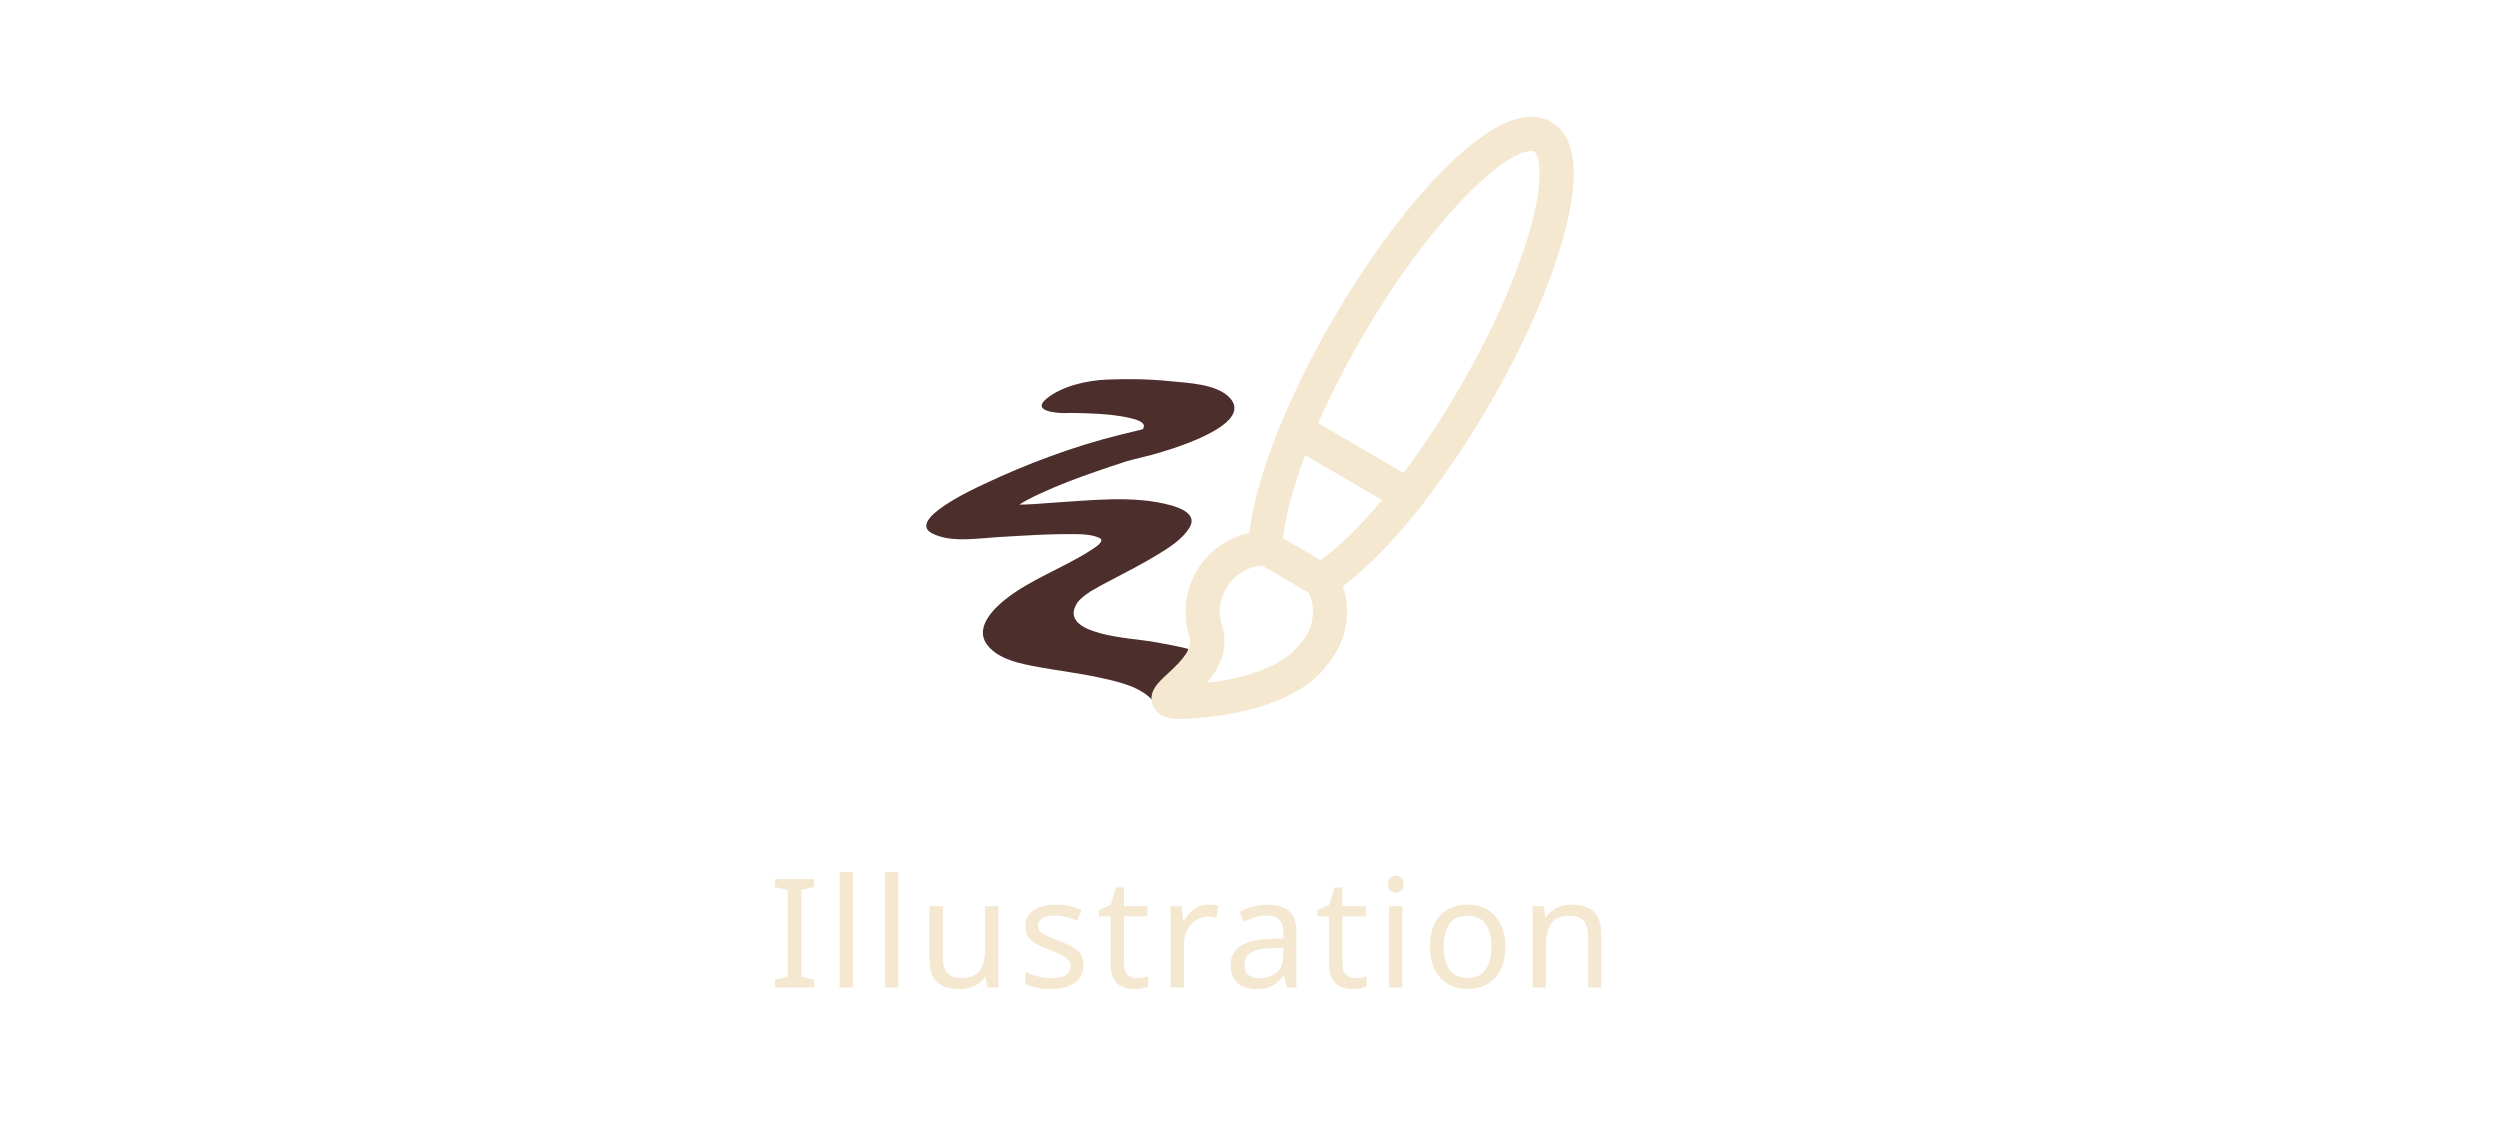
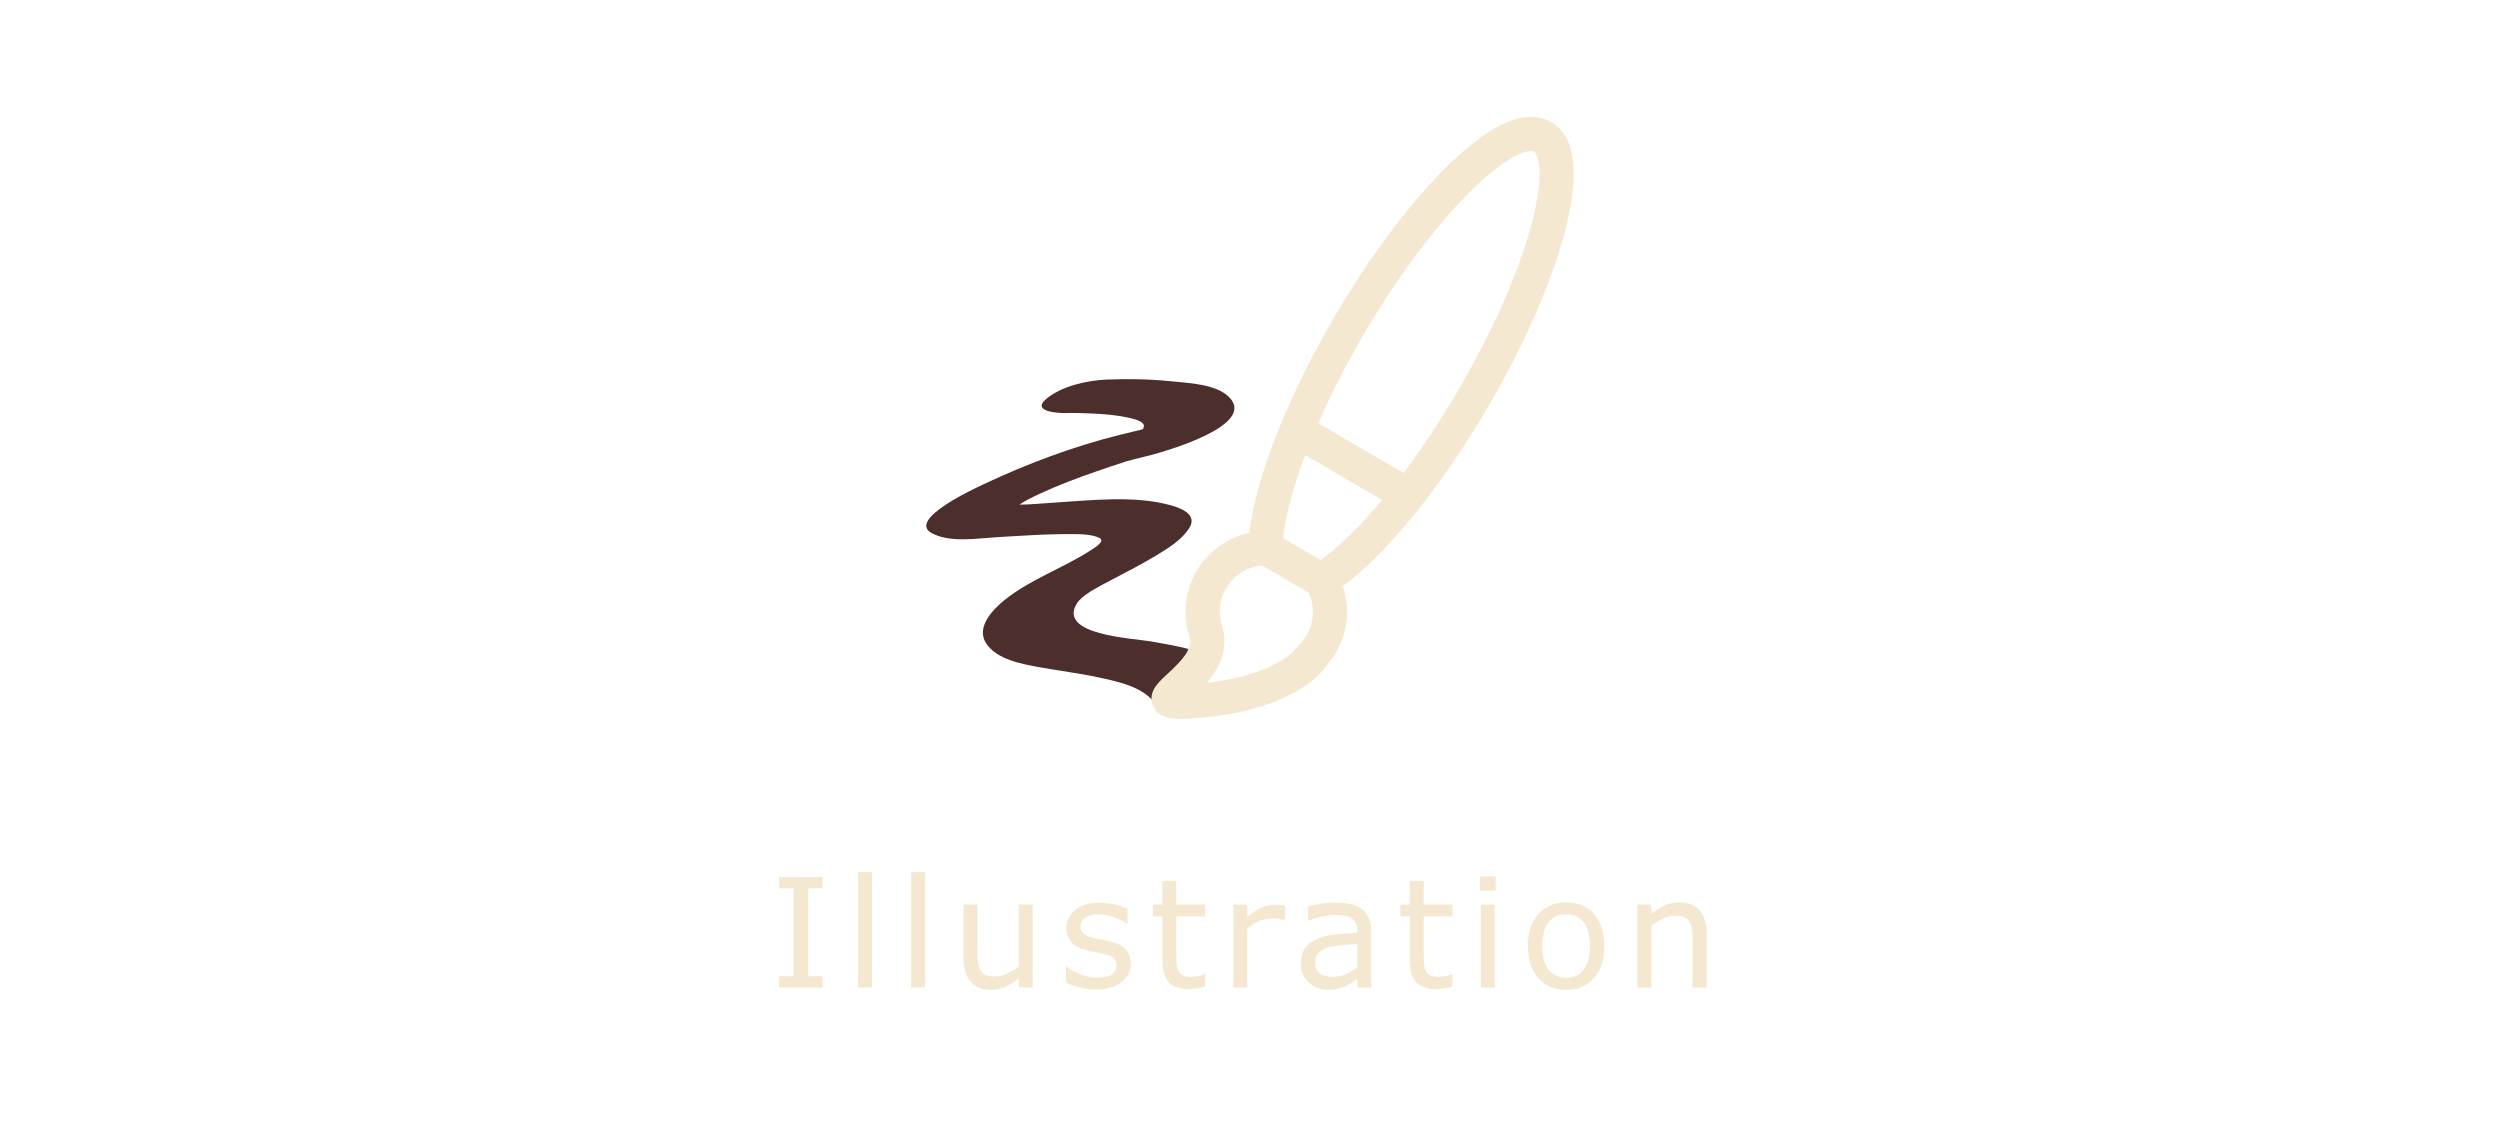
<svg xmlns="http://www.w3.org/2000/svg" version="1.1" id="圖層_1" x="0px" y="0px" width="400px" height="180px" viewBox="0 0 400 180" enable-background="new 0 0 400 180" xml:space="preserve">
  <g>
    <path fill="#4C2E2C" d="M189.864,107.597c-0.063-1.321,0.04-2.59,0.268-3.77c-2.036-0.525-4.108-0.87-5.966-1.198   c-2.941-0.517-15.078-1.018-11.837-6.119c0.41-0.645,1.12-1.145,1.707-1.61c-0.885,0.702,0.359-0.222,0.471-0.29   c1.012-0.611,2.063-1.156,3.105-1.709c2.548-1.349,5.123-2.643,7.584-4.147c1.848-1.13,3.97-2.441,5.126-4.344   c1.294-2.12-1.447-3.135-2.981-3.562c-5.979-1.668-13.163-0.753-19.224-0.388c-1.662,0.1-3.355,0.281-5.023,0.279   c0.267-0.157,0.724-0.452,0.72-0.447c0.488-0.279,0.992-0.533,1.492-0.79c0.636-0.316,0.678-0.339,0.131-0.065   c0.315-0.149,0.629-0.298,0.944-0.445c2.946-1.376,5.979-2.51,9.05-3.572c1.579-0.547,3.164-1.083,4.756-1.596   c0.008,0.012,1.014-0.281,1.254-0.339c0.915-0.221,1.827-0.444,2.737-0.684c2.294-0.605,16.808-4.714,12.559-9.18   c-2.11-2.219-6.69-2.338-9.485-2.627c-3.359-0.347-6.796-0.399-10.17-0.261c-3.121,0.126-7.21,1.028-9.674,3.084   c-2.523,2.106,2.113,2.319,3.265,2.272c0.163-0.007,0.274-0.012,0.358-0.017c0.085,0.001,0.186,0.001,0.314,0.002   c0.997,0.002,1.994,0.033,2.992,0.072c2.396,0.094,4.386,0.257,6.546,0.757c0.96,0.22,2.425,0.676,2.092,1.481   c-0.05,0.119-0.062,0.198-0.056,0.253c-0.066,0.018-0.14,0.038-0.234,0.07c-0.1,0.031-0.186,0.061-0.264,0.085   c-0.118,0.026-0.318,0.072-0.639,0.153c-0.851,0.213-1.707,0.411-2.559,0.62c-7.466,1.843-14.973,4.665-21.916,7.948   c-1.31,0.62-12.268,5.644-8.208,7.802c2.956,1.569,7.307,0.815,10.471,0.63c2.155-0.127,4.309-0.264,6.465-0.367   c1.089-0.052,2.18-0.081,3.271-0.105c0.27-0.006,0.485-0.012,0.664-0.017c0.057,0.002,0.146,0.003,0.278,0.004   c1.745,0.007,4.104-0.113,5.623,0.588c1.128,0.52-0.829,1.664-1.563,2.131c-4.36,2.771-9.425,4.52-13.486,7.751   c-1.933,1.536-4.741,4.412-3.034,7.014c1.687,2.571,5.655,3.289,8.445,3.798c3.171,0.58,6.365,0.959,9.521,1.638   c2.886,0.622,7.117,1.477,8.956,4.083c0.985,1.396,3.659,1.331,6.443,0.67C190.43,111.543,189.961,109.65,189.864,107.597z" />
    <g>
      <path fill="#F4E8D1" d="M247.668,20.456c-1.295-0.759-2.864-0.9-4.668-0.427c-7.315,1.92-18.828,14.505-28.647,31.315    c-2.956,5.063-5.517,10.141-7.671,15.125l-0.03-0.02l-0.73,1.768l-0.558,1.343l0.02,0.011c-2.591,6.504-4.133,12.187-4.51,16.611    c-0.441,0.059-0.864,0.13-1.272,0.235c-6.324,1.661-10.117,8.154-8.46,14.474c0.081,0.304,0.175,0.6,0.277,0.894    c0.552,2.498-1.53,4.658-3.906,6.829c-1.44,1.315-2.686,2.453-2.014,3.955c0.718,1.609,2.757,1.583,7.234,1.142    c2.573-0.254,4.982-0.674,7.165-1.247c8.227-2.161,11.011-5.848,11.561-6.704c2.649-2.977,3.63-7.029,2.619-10.884    c-0.13-0.496-0.309-0.985-0.523-1.483c3.633-2.508,7.77-6.608,12.096-11.983l0.021,0.015l0.895-1.147    c0.018-0.019,0.027-0.037,0.045-0.057l1.134-1.447l-0.027-0.021c3.285-4.323,6.448-9.045,9.404-14.107    c5.708-9.768,10.03-19.584,12.174-27.64C251.642,28.169,251.082,22.449,247.668,20.456L247.668,20.456z M208.868,103.656    l-1.013,1.108l0.046,0.053c-1.153,1.127-3.764,3.087-8.85,4.422c-2.009,0.526-4.246,0.917-6.646,1.152    c-0.843,0.085-1.528,0.142-2.089,0.176c2.252-2.092,5.371-5.352,4.329-9.642l-0.022-0.087l-0.031-0.076    c-0.079-0.231-0.158-0.471-0.224-0.711c-1.191-4.541,1.535-9.207,6.079-10.4c0.505-0.132,1.056-0.207,1.696-0.23h0.087    l7.952,4.646c0.312,0.591,0.528,1.124,0.667,1.658C211.589,98.538,210.85,101.507,208.868,103.656L208.868,103.656z     M211.344,90.874l-7.174-4.19c0.305-3.982,1.741-9.356,4.119-15.413l7.224,4.218l7.23,4.226    C218.642,84.757,214.661,88.653,211.344,90.874L211.344,90.874z M246.07,36.148c-2.065,7.774-6.269,17.296-11.825,26.813    c-2.963,5.067-6.124,9.806-9.413,14.107l-7.627-4.454l-7.638-4.46c2.129-4.975,4.706-10.055,7.666-15.125    c10.32-17.669,21.201-28.353,26.614-29.772c0.916-0.24,1.633-0.216,2.138,0.076C247.38,24.148,248.24,27.994,246.07,36.148    L246.07,36.148z M246.07,36.148" />
      <path fill="#F4E8D1" d="M188.872,115.034c-1.701,0-3.548-0.24-4.347-2.03c-0.983-2.203,0.741-3.781,2.265-5.173    c2.542-2.321,3.948-4.013,3.6-5.76c-0.103-0.299-0.196-0.599-0.277-0.907c-1.809-6.891,2.327-13.966,9.217-15.775    c0.18-0.047,0.367-0.088,0.565-0.128c0.491-4.338,2.01-9.803,4.423-15.89c0.012-0.074,0.033-0.147,0.063-0.219l1.285-3.108    c0.039-0.092,0.091-0.177,0.15-0.253c2.181-5.021,4.743-10.061,7.618-14.982c9.951-17.04,21.725-29.823,29.296-31.81    c2.08-0.546,3.944-0.359,5.477,0.538c3.923,2.291,4.636,8.261,2.117,17.741c-2.166,8.148-6.528,18.057-12.283,27.903    c-2.87,4.914-6.005,9.627-9.321,14.01c-0.034,0.085-0.08,0.165-0.138,0.238l-1.134,1.449c-0.005,0.004-0.009,0.01-0.014,0.016    c-0.023,0.029-0.049,0.063-0.066,0.083l-0.857,1.102c-0.053,0.066-0.111,0.124-0.175,0.176    c-4.052,5.009-8.003,8.972-11.486,11.522c0.102,0.286,0.187,0.561,0.258,0.828c1.091,4.161,0.044,8.565-2.802,11.801    c-0.794,1.202-3.84,4.909-12.138,7.087c-2.233,0.587-4.699,1.017-7.331,1.278C191.23,114.93,189.943,115.034,188.872,115.034z     M206.428,69.774c-0.013,0.065-0.03,0.129-0.056,0.191c-2.537,6.368-4.073,12.007-4.438,16.307    c-0.044,0.498-0.426,0.899-0.922,0.966c-0.464,0.061-0.828,0.128-1.146,0.21c-5.75,1.512-9.205,7.42-7.694,13.174    c0.071,0.275,0.157,0.544,0.251,0.813c0.014,0.039,0.025,0.079,0.035,0.12c0.677,3.06-1.72,5.554-4.229,7.847    c-1.473,1.346-2.083,2.011-1.76,2.733c0.128,0.288,0.344,0.771,2.402,0.771c1.041,0,2.42-0.122,3.756-0.253    c2.519-0.25,4.874-0.659,6.998-1.219c7.927-2.08,10.5-5.571,10.937-6.25c0.03-0.046,0.063-0.09,0.101-0.132    c2.409-2.708,3.301-6.41,2.384-9.905c-0.105-0.406-0.26-0.844-0.471-1.335c-0.2-0.467-0.044-1.008,0.372-1.296    c3.522-2.431,7.628-6.502,11.872-11.773c0.046-0.057,0.098-0.107,0.151-0.153l0.756-0.968c0.008-0.011,0.026-0.034,0.045-0.057    v-0.001l0.974-1.243c0.032-0.075,0.073-0.146,0.121-0.212c3.323-4.372,6.464-9.083,9.335-14.002    c5.661-9.687,9.945-19.407,12.063-27.374c2.179-8.203,1.776-13.657-1.134-15.356c-1.043-0.611-2.343-0.715-3.86-0.318    c-7.061,1.854-18.313,14.241-27.999,30.825c-2.88,4.932-5.441,9.981-7.613,15.01c-0.034,0.079-0.079,0.154-0.13,0.223    L206.428,69.774z M190.315,111.633c-0.424,0-0.809-0.253-0.979-0.646c-0.178-0.414-0.075-0.894,0.254-1.199    c2.467-2.291,4.873-5.104,4.02-8.611l-0.005-0.015c-0.107-0.31-0.192-0.571-0.263-0.835c-1.344-5.114,1.723-10.362,6.835-11.706    c0.587-0.152,1.216-0.239,1.927-0.265c0.015-0.001,0.026-0.001,0.04-0.001h0.087c0.188,0,0.374,0.051,0.537,0.146l7.953,4.646    c0.171,0.101,0.313,0.247,0.404,0.424c0.354,0.674,0.596,1.273,0.755,1.884c0.831,3.171-0.003,6.507-2.229,8.923l-0.778,0.852    c-0.048,0.13-0.124,0.249-0.227,0.349c-1.173,1.146-3.943,3.278-9.324,4.69c-2.086,0.546-4.378,0.944-6.813,1.183    c-0.854,0.088-1.556,0.146-2.129,0.18C190.358,111.633,190.337,111.633,190.315,111.633z M201.96,90.496    c-0.462,0.027-0.87,0.089-1.245,0.187c-3.973,1.043-6.357,5.125-5.313,9.099c0.057,0.212,0.127,0.429,0.199,0.637l0.011,0.021    c0.019,0.046,0.033,0.092,0.045,0.14l0.021,0.085c0.878,3.61-0.844,6.564-2.571,8.582c2.024-0.231,3.931-0.58,5.676-1.036    c4.547-1.194,6.981-2.886,8.128-3.922c0.04-0.086,0.092-0.168,0.16-0.241l1.012-1.108c1.736-1.884,2.385-4.479,1.739-6.943    c-0.098-0.373-0.24-0.749-0.445-1.167L201.96,90.496z M211.344,91.938c-0.187,0-0.372-0.048-0.538-0.145l-7.173-4.19    c-0.353-0.206-0.556-0.595-0.525-1.002c0.315-4.102,1.765-9.538,4.191-15.72c0.112-0.29,0.348-0.516,0.64-0.618    c0.295-0.101,0.619-0.069,0.887,0.087l14.457,8.443c0.267,0.157,0.453,0.424,0.51,0.729c0.056,0.306-0.025,0.621-0.221,0.862    c-4.188,5.148-8.213,9.08-11.637,11.373C211.757,91.878,211.551,91.938,211.344,91.938z M205.291,86.105l6.005,3.508    c2.916-2.069,6.288-5.365,9.832-9.612l-12.296-7.18C206.875,77.997,205.661,82.554,205.291,86.105z M224.832,78.135    c-0.183,0-0.367-0.048-0.535-0.146l-15.267-8.914c-0.465-0.271-0.654-0.846-0.441-1.339c2.14-5.001,4.738-10.129,7.725-15.243    c10.955-18.755,21.812-28.836,27.265-30.266c1.207-0.315,2.189-0.25,2.94,0.185c2.371,1.385,2.581,6.49,0.581,14.01    c-2.089,7.856-6.327,17.474-11.935,27.077c-2.99,5.112-6.181,9.896-9.486,14.218C225.471,77.988,225.154,78.135,224.832,78.135z     M210.92,67.711l13.636,7.963c3.05-4.055,5.997-8.506,8.77-13.249c5.514-9.443,9.675-18.872,11.717-26.551    c2.229-8.379,1.01-11.268,0.408-11.619c-0.229-0.133-0.725-0.127-1.333,0.034c-5.073,1.329-15.898,12.043-25.964,29.277    C215.383,58.311,212.952,63.065,210.92,67.711z" />
    </g>
  </g>
  <g>
-     <text transform="matrix(1 0 0 1 123.0225 157.9995)" fill="#F4E8D1" font-family="'Verdana'" font-size="24.3" letter-spacing="1">Illustration</text>
+     <g>
+       <path fill="#F4E8D1" d="M131.626,158h-6.978v-1.804h2.313v-14.061h-2.313v-1.803h6.978v1.803h-2.314v14.061h2.314V158z" />
+       <path fill="#F4E8D1" d="M139.522,158h-2.23v-18.462h2.23V158z" />
+       <path fill="#F4E8D1" d="M148.013,158h-2.23v-18.462h2.23V158z" />
+       <path fill="#F4E8D1" d="M165.237,158h-2.23v-1.472c-0.752,0.594-1.472,1.049-2.16,1.365c-0.688,0.316-1.447,0.475-2.277,0.475    c-1.393,0-2.477-0.426-3.252-1.275c-0.775-0.851-1.162-2.099-1.162-3.744v-8.603h2.23v7.547c0,0.672,0.031,1.248,0.095,1.727    s0.198,0.888,0.403,1.228c0.214,0.349,0.49,0.602,0.83,0.76s0.835,0.237,1.484,0.237c0.576,0,1.207-0.15,1.892-0.451    s1.323-0.684,1.917-1.15v-9.896h2.23V158z" />
+       <path fill="#F4E8D1" d="M180.918,154.179c0,1.21-0.501,2.203-1.501,2.978c-1.001,0.775-2.367,1.163-4.1,1.163    c-0.98,0-1.881-0.117-2.699-0.35c-0.818-0.233-1.505-0.488-2.059-0.766v-2.504h0.119c0.703,0.53,1.486,0.951,2.349,1.264    s1.688,0.469,2.479,0.469c0.981,0,1.748-0.158,2.303-0.475c0.553-0.316,0.83-0.814,0.83-1.495c0-0.521-0.15-0.917-0.451-1.187    c-0.301-0.269-0.877-0.498-1.732-0.688c-0.316-0.071-0.729-0.154-1.239-0.25c-0.511-0.095-0.976-0.197-1.394-0.308    c-1.164-0.309-1.988-0.762-2.475-1.359c-0.486-0.597-0.73-1.33-0.73-2.2c0-0.546,0.113-1.061,0.339-1.543s0.567-0.914,1.026-1.293    c0.443-0.372,1.006-0.667,1.691-0.884c0.684-0.218,1.449-0.327,2.295-0.327c0.791,0,1.592,0.098,2.403,0.291    c0.811,0.194,1.485,0.43,2.022,0.706v2.385h-0.118c-0.569-0.419-1.262-0.772-2.077-1.062c-0.814-0.289-1.613-0.434-2.396-0.434    c-0.814,0-1.503,0.156-2.064,0.469s-0.842,0.777-0.842,1.395c0,0.546,0.17,0.957,0.51,1.233c0.332,0.277,0.87,0.503,1.613,0.677    c0.412,0.095,0.873,0.189,1.383,0.285c0.51,0.095,0.936,0.182,1.275,0.261c1.036,0.237,1.835,0.645,2.396,1.222    C180.638,152.439,180.918,153.214,180.918,154.179z" />
+       <path fill="#F4E8D1" d="M192.814,157.88c-0.419,0.111-0.876,0.202-1.37,0.273c-0.495,0.071-0.936,0.106-1.324,0.106    c-1.352,0-2.381-0.363-3.084-1.091c-0.705-0.729-1.057-1.895-1.057-3.501v-7.048h-1.506v-1.875h1.506v-3.809h2.23v3.809h4.604    v1.875h-4.604v6.039c0,0.696,0.016,1.24,0.048,1.632s0.143,0.758,0.333,1.098c0.174,0.316,0.412,0.548,0.717,0.694    s0.77,0.22,1.395,0.22c0.363,0,0.744-0.054,1.139-0.16c0.396-0.107,0.681-0.196,0.854-0.268h0.119V157.88z" />
+       <path fill="#F4E8D1" d="M205.601,147.178h-0.119c-0.332-0.079-0.654-0.137-0.967-0.172s-0.682-0.054-1.109-0.054    c-0.688,0-1.353,0.152-1.993,0.457c-0.642,0.305-1.258,0.698-1.851,1.181V158h-2.23v-13.254h2.23v1.958    c0.885-0.712,1.666-1.216,2.343-1.513s1.366-0.445,2.071-0.445c0.387,0,0.668,0.011,0.842,0.03s0.436,0.058,0.783,0.112V147.178z" />
+       <path fill="#F4E8D1" d="M219.396,158h-2.219v-1.412c-0.198,0.135-0.465,0.322-0.801,0.563c-0.337,0.241-0.663,0.434-0.979,0.576    c-0.372,0.182-0.8,0.334-1.282,0.456c-0.482,0.123-1.047,0.185-1.695,0.185c-1.195,0-2.207-0.396-3.038-1.187    s-1.246-1.8-1.246-3.026c0-1.004,0.216-1.816,0.647-2.438c0.43-0.621,1.045-1.109,1.844-1.466    c0.808-0.355,1.776-0.597,2.908-0.724c1.131-0.127,2.345-0.222,3.643-0.285v-0.344c0-0.506-0.09-0.926-0.268-1.258    s-0.434-0.593-0.766-0.783c-0.316-0.182-0.695-0.305-1.139-0.368c-0.443-0.063-0.906-0.095-1.389-0.095    c-0.585,0-1.238,0.077-1.957,0.231c-0.721,0.154-1.464,0.378-2.23,0.671h-0.119v-2.267c0.436-0.118,1.064-0.249,1.887-0.392    s1.633-0.214,2.432-0.214c0.934,0,1.746,0.077,2.439,0.231c0.691,0.154,1.291,0.418,1.797,0.789    c0.498,0.364,0.878,0.835,1.139,1.412c0.262,0.578,0.393,1.294,0.393,2.147V158z M217.177,154.737v-3.69    c-0.682,0.04-1.482,0.099-2.403,0.178s-1.651,0.194-2.188,0.345c-0.641,0.182-1.16,0.465-1.555,0.848    c-0.396,0.384-0.594,0.912-0.594,1.584c0,0.76,0.229,1.331,0.688,1.715c0.458,0.384,1.159,0.575,2.101,0.575    c0.783,0,1.498-0.151,2.146-0.456S216.622,155.164,217.177,154.737z" />
+       <path fill="#F4E8D1" d="M232.395,157.88c-0.419,0.111-0.876,0.202-1.37,0.273c-0.495,0.071-0.936,0.106-1.324,0.106    c-1.352,0-2.381-0.363-3.084-1.091c-0.705-0.729-1.057-1.895-1.057-3.501v-7.048h-1.506v-1.875h1.506v-3.809h2.23v3.809h4.604    v1.875h-4.604v6.039c0,0.696,0.016,1.24,0.048,1.632s0.143,0.758,0.333,1.098c0.174,0.316,0.412,0.548,0.717,0.694    s0.77,0.22,1.395,0.22c0.363,0,0.744-0.054,1.139-0.16c0.396-0.107,0.681-0.196,0.854-0.268h0.119V157.88z" />
+       <path fill="#F4E8D1" d="M239.308,142.527h-2.516v-2.313h2.516V142.527z M239.165,158h-2.23v-13.254h2.23V158z" />
+       <path fill="#F4E8D1" d="M256.696,151.378c0,2.16-0.553,3.864-1.66,5.114s-2.592,1.875-4.449,1.875    c-1.875,0-3.364-0.625-4.468-1.875s-1.655-2.954-1.655-5.114c0-2.159,0.552-3.866,1.655-5.119    c1.104-1.254,2.593-1.881,4.468-1.881c1.857,0,3.342,0.627,4.449,1.881C256.144,147.512,256.696,149.219,256.696,151.378z     M254.396,151.378c0-1.716-0.337-2.991-1.01-3.826c-0.672-0.835-1.605-1.252-2.799-1.252c-1.211,0-2.15,0.417-2.818,1.252    c-0.669,0.835-1.003,2.11-1.003,3.826c0,1.661,0.336,2.921,1.009,3.779c0.672,0.858,1.609,1.287,2.813,1.287    c1.186,0,2.117-0.425,2.793-1.275C254.057,154.32,254.396,153.056,254.396,151.378z" />
+       <path fill="#F4E8D1" d="M273.054,158h-2.23v-7.546c0-0.609-0.035-1.181-0.106-1.715s-0.202-0.951-0.392-1.252    c-0.197-0.332-0.482-0.579-0.854-0.741s-0.854-0.243-1.448-0.243c-0.608,0-1.245,0.15-1.91,0.45    c-0.664,0.301-1.301,0.685-1.91,1.151V158h-2.23v-13.254h2.23v1.472c0.696-0.577,1.416-1.028,2.16-1.353    c0.743-0.324,1.507-0.486,2.289-0.486c1.432,0,2.523,0.431,3.275,1.293s1.127,2.104,1.127,3.726V158z" />
+     </g>
  </g>
</svg>
